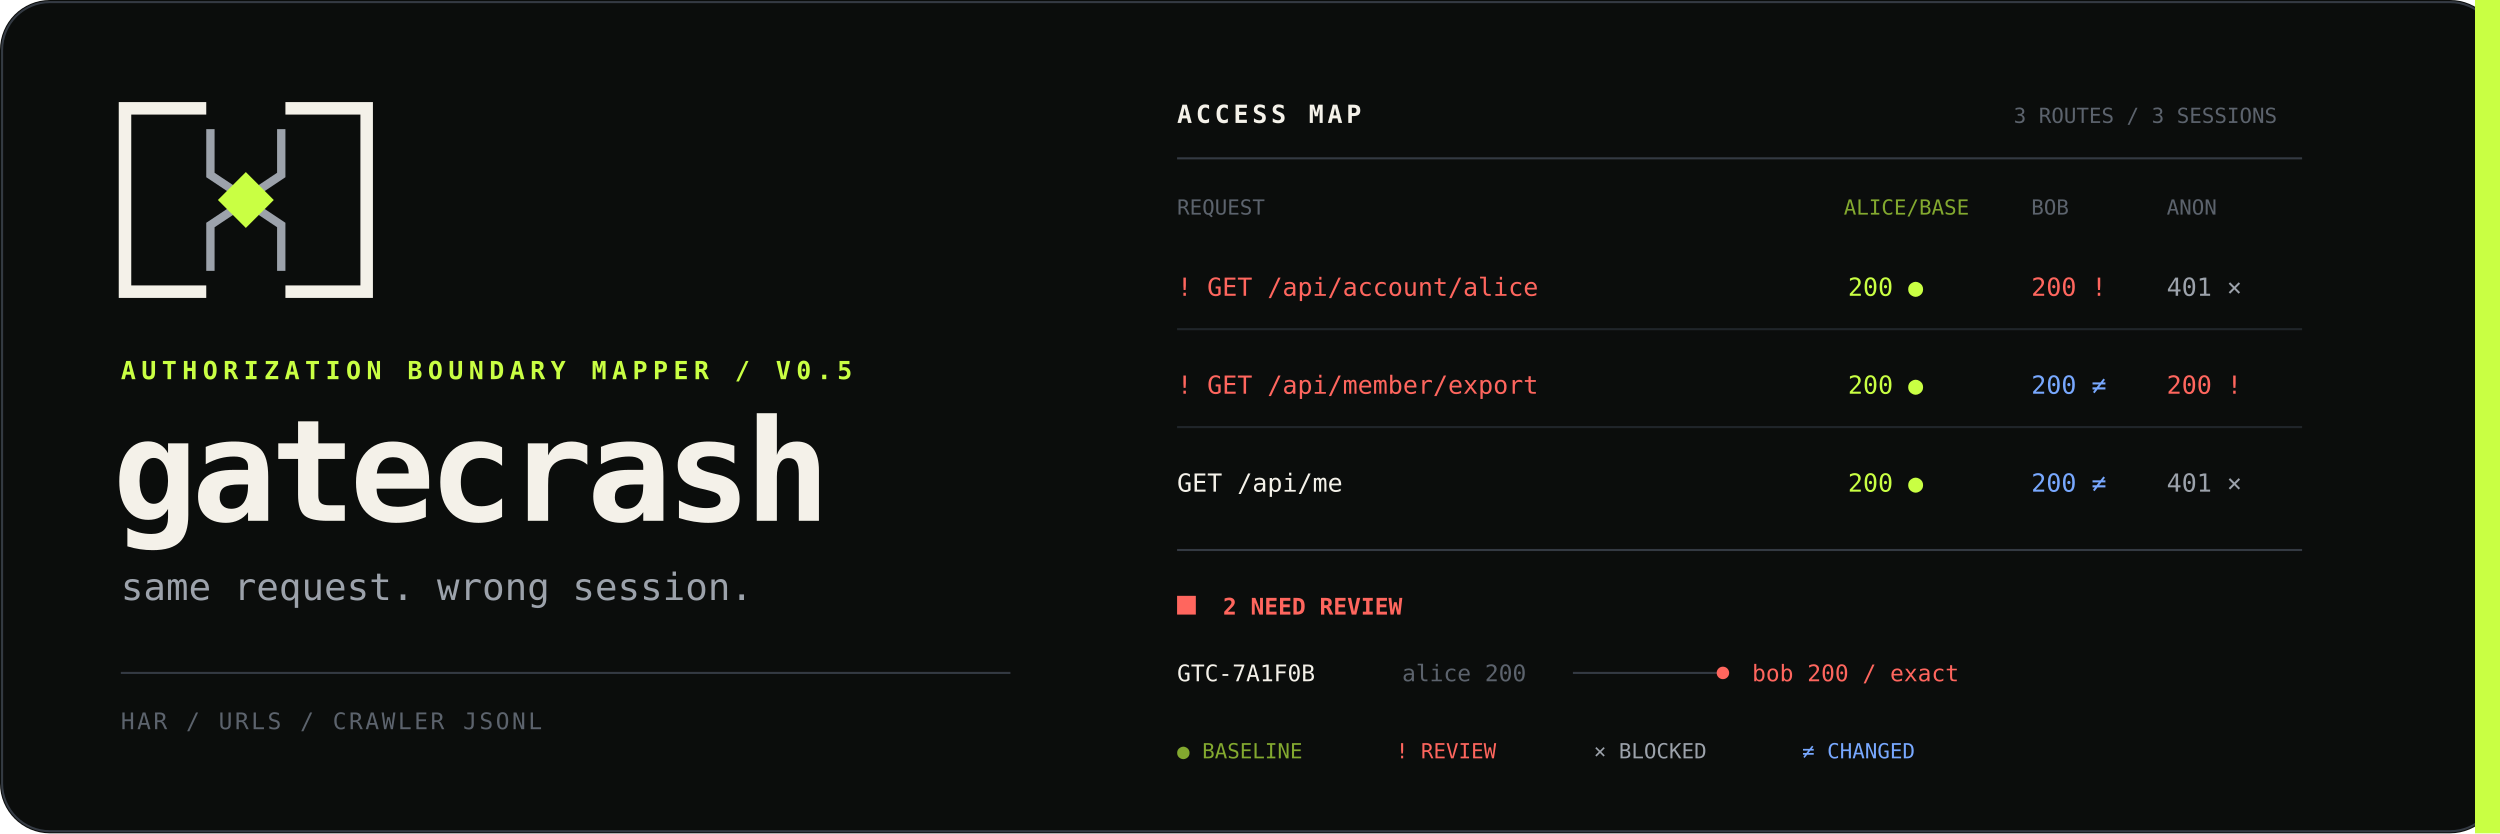
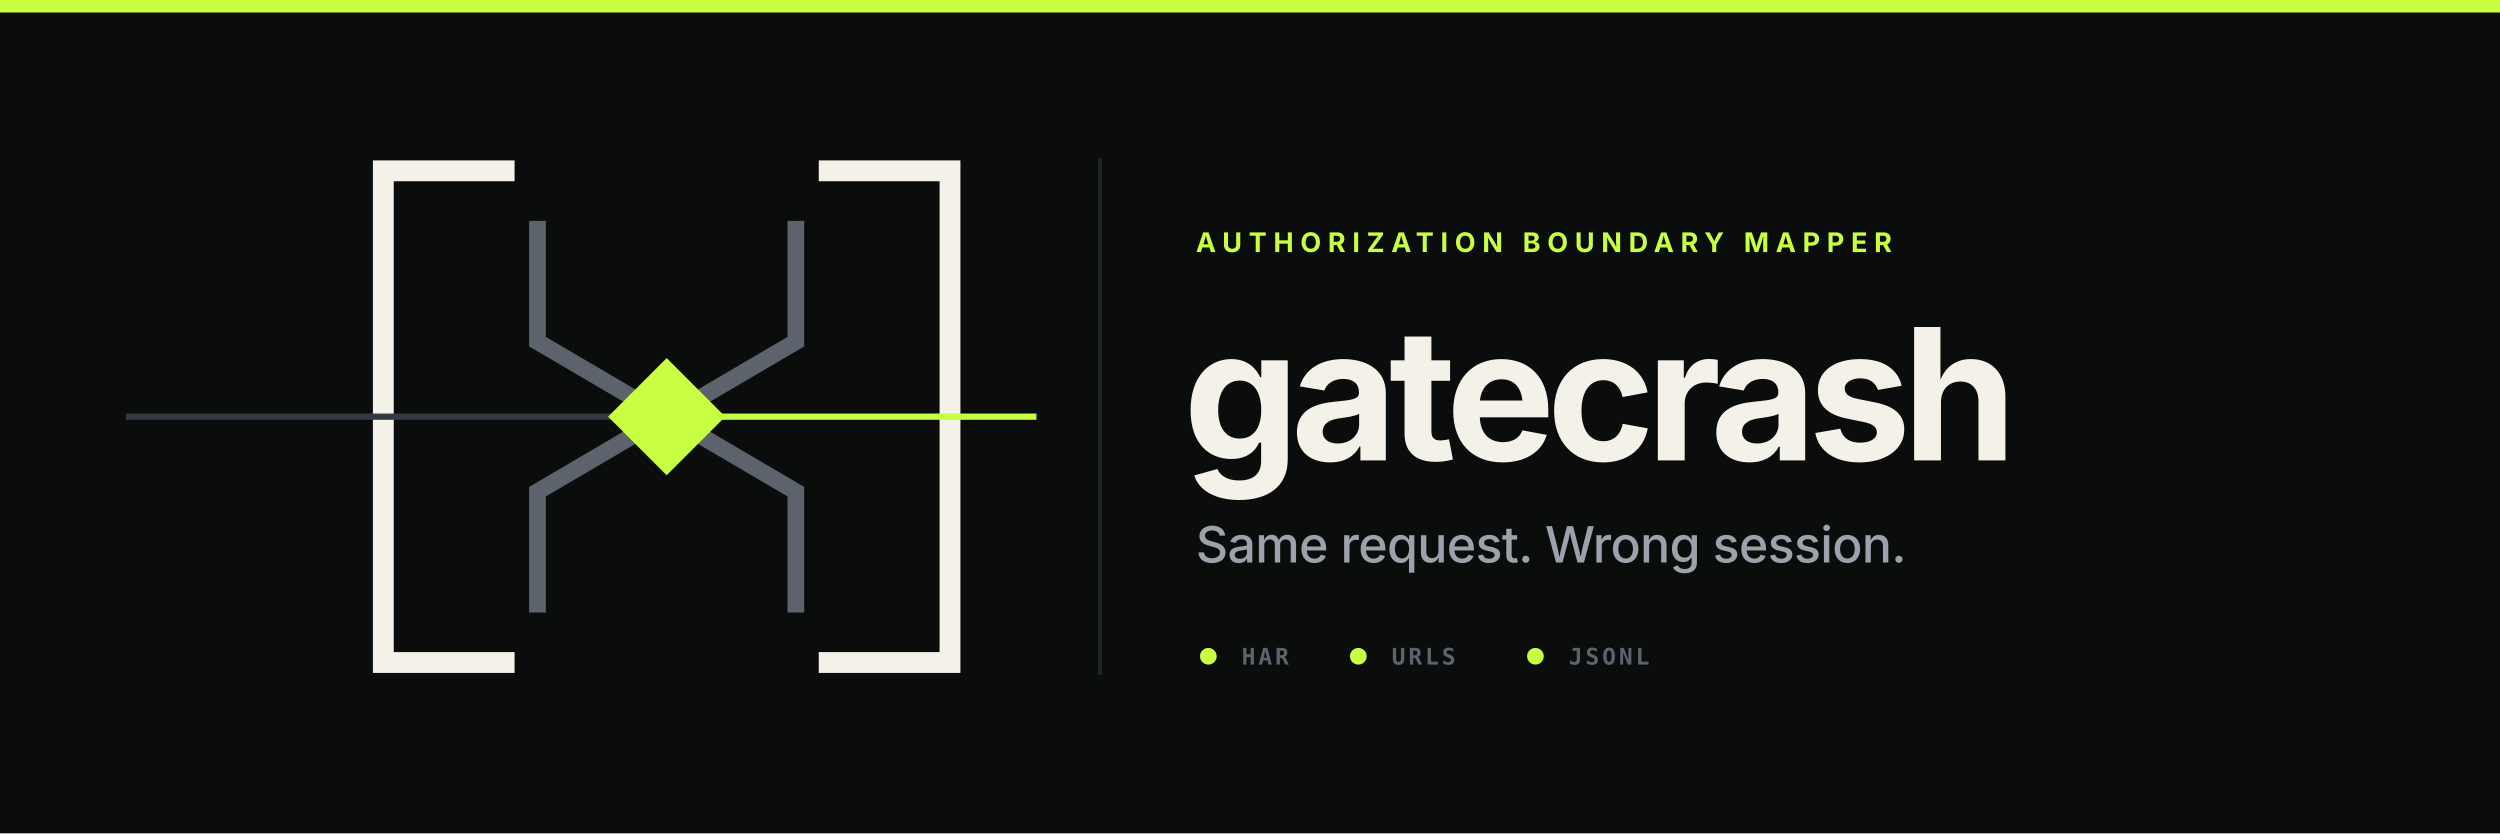
<svg xmlns="http://www.w3.org/2000/svg" width="1200" height="400" viewBox="0 0 1200 400" role="img" aria-labelledby="title description">
-   <description id="description">Gatecrash broken-gate mark beside an access map comparing Alice, Bob, and an anonymous session.</description>
-   <rect width="1200" height="400" rx="24" fill="#0B0D0C" />
-   <rect x="1" y="1" width="1198" height="398" rx="23" fill="none" stroke="#343A43" />
-   <rect x="1188" width="12" height="400" rx="0 24 24 0" fill="#C9FF43" />
-   <g transform="translate(58 50)" fill="none" stroke-linecap="square" stroke-linejoin="miter">
-     <path d="M38 2H2V90H38" stroke="#F4F1E9" stroke-width="6" />
-     <path d="M82 2H118V90H82" stroke="#F4F1E9" stroke-width="6" />
-     <path d="M43 14V34L58 44M43 78V58L58 48" stroke="#9CA2AB" stroke-width="4" />
-     <path d="M77 14V34L62 44M77 78V58L62 48" stroke="#9CA2AB" stroke-width="4" />
-     <path d="M60 34L72 46L60 58L48 46Z" fill="#C9FF43" stroke="#C9FF43" stroke-width="2" />
+   <description id="description">A bright request passes through a split gate beside the words Gatecrash and Same request. Wrong session.</description>
+   <rect width="1200" height="400" fill="#0B0D0C" />
+   <path d="M0 3H1200" stroke="#C9FF43" stroke-width="6" />
+   <g fill="none" stroke-linecap="square" stroke-linejoin="miter">
+     <path d="M242 82H184V318H242" stroke="#F4F1E9" stroke-width="10" />
+     <path d="M398 82H456V318H398" stroke="#F4F1E9" stroke-width="10" />
+     <path d="M258 110V164L304 191M258 290V236L304 209" stroke="#5C636D" stroke-width="8" />
+     <path d="M382 110V164L336 191M382 290V236L336 209" stroke="#5C636D" stroke-width="8" />
+     <path d="M62 200H297" stroke="#343A43" stroke-width="3" />
+     <path d="M343 200H496" stroke="#C9FF43" stroke-width="3" />
+     <path d="M320 174L346 200L320 226L294 200Z" fill="#C9FF43" stroke="#C9FF43" stroke-width="3" />
  </g>
-   <g font-family="ui-monospace, SFMono-Regular, Menlo, Monaco, Consolas, monospace">
-     <text x="58" y="182" fill="#C9FF43" font-size="12" font-weight="700" letter-spacing="2.6">AUTHORIZATION BOUNDARY MAPPER / V0.5</text>
-     <text x="54" y="250" fill="#F4F1E9" font-size="68" font-weight="700" letter-spacing="-3">gatecrash</text>
-     <text x="58" y="288" fill="#9CA2AB" font-size="18">same request. wrong session.</text>
-     <path d="M58 323H485" stroke="#343A43" />
-     <text x="58" y="350" fill="#5C636D" font-size="11" letter-spacing="1.2">HAR  /  URLS  /  CRAWLER JSONL</text>
-     <g transform="translate(565 46)">
-       <text x="0" y="13" fill="#F4F1E9" font-size="12" font-weight="700" letter-spacing="1.8">ACCESS MAP</text>
-       <text x="528" y="13" text-anchor="end" fill="#5C636D" font-size="10">3 ROUTES / 3 SESSIONS</text>
-       <path d="M0 30H540" stroke="#343A43" />
-       <text x="0" y="57" fill="#5C636D" font-size="10">REQUEST</text>
-       <text x="320" y="57" fill="#83A92F" font-size="10">ALICE/BASE</text>
-       <text x="410" y="57" fill="#5C636D" font-size="10">BOB</text>
-       <text x="475" y="57" fill="#5C636D" font-size="10">ANON</text>
-       <g font-size="12">
-         <text x="0" y="96" fill="#FF665E">! GET /api/account/alice</text>
-         <text x="322" y="96" fill="#C9FF43">200 ●</text>
-         <text x="410" y="96" fill="#FF665E">200 !</text>
-         <text x="475" y="96" fill="#9CA2AB">401 ×</text>
-         <path d="M0 112H540" stroke="#20252A" />
-         <text x="0" y="143" fill="#FF665E">! GET /api/member/export</text>
-         <text x="322" y="143" fill="#C9FF43">200 ●</text>
-         <text x="410" y="143" fill="#78A8FF">200 ≠</text>
-         <text x="475" y="143" fill="#FF665E">200 !</text>
-         <path d="M0 159H540" stroke="#20252A" />
-         <text x="0" y="190" fill="#F4F1E9">  GET /api/me</text>
-         <text x="322" y="190" fill="#C9FF43">200 ●</text>
-         <text x="410" y="190" fill="#78A8FF">200 ≠</text>
-         <text x="475" y="190" fill="#9CA2AB">401 ×</text>
-       </g>
-       <path d="M0 218H540" stroke="#343A43" />
-       <rect x="0" y="240" width="9" height="9" fill="#FF665E" />
-       <text x="22" y="249" fill="#FF665E" font-size="11" font-weight="700">2 NEED REVIEW</text>
-       <text x="0" y="281" fill="#F4F1E9" font-size="11">GTC-7A1F0B</text>
-       <text x="108" y="281" fill="#5C636D" font-size="11">alice 200</text>
-       <path d="M190 277H262" stroke="#343A43" />
-       <circle cx="262" cy="277" r="3" fill="#FF665E" />
-       <text x="276" y="281" fill="#FF665E" font-size="11">bob 200 / exact</text>
-       <text x="0" y="318" fill="#83A92F" font-size="10">● BASELINE</text>
-       <text x="105" y="318" fill="#FF665E" font-size="10">! REVIEW</text>
-       <text x="200" y="318" fill="#9CA2AB" font-size="10">× BLOCKED</text>
-       <text x="300" y="318" fill="#78A8FF" font-size="10">≠ CHANGED</text>
-     </g>
+   <path d="M528 76V324" stroke="#20252A" stroke-width="2" />
+   <g font-family="Inter, ui-sans-serif, -apple-system, BlinkMacSystemFont, 'Segoe UI', sans-serif">
+     <text x="574" y="121" fill="#C9FF43" font-size="13" font-weight="700" letter-spacing="3.2">AUTHORIZATION BOUNDARY MAPPER</text>
+     <text x="568" y="221" fill="#F4F1E9" font-size="88" font-weight="750" letter-spacing="-4">gatecrash</text>
+     <text x="574" y="270" fill="#9CA2AB" font-size="24" font-weight="450" letter-spacing="-0.3">Same request. Wrong session.</text>
+   </g>
+   <g font-family="ui-monospace, SFMono-Regular, Menlo, Monaco, Consolas, monospace" font-size="11" font-weight="700" letter-spacing="1.4">
+     <circle cx="580" cy="315" r="4" fill="#C9FF43" />
+     <text x="596" y="319" fill="#5C636D">HAR</text>
+     <circle cx="652" cy="315" r="4" fill="#C9FF43" />
+     <text x="668" y="319" fill="#5C636D">URLS</text>
+     <circle cx="737" cy="315" r="4" fill="#C9FF43" />
+     <text x="753" y="319" fill="#5C636D">JSONL</text>
  </g>
</svg>
